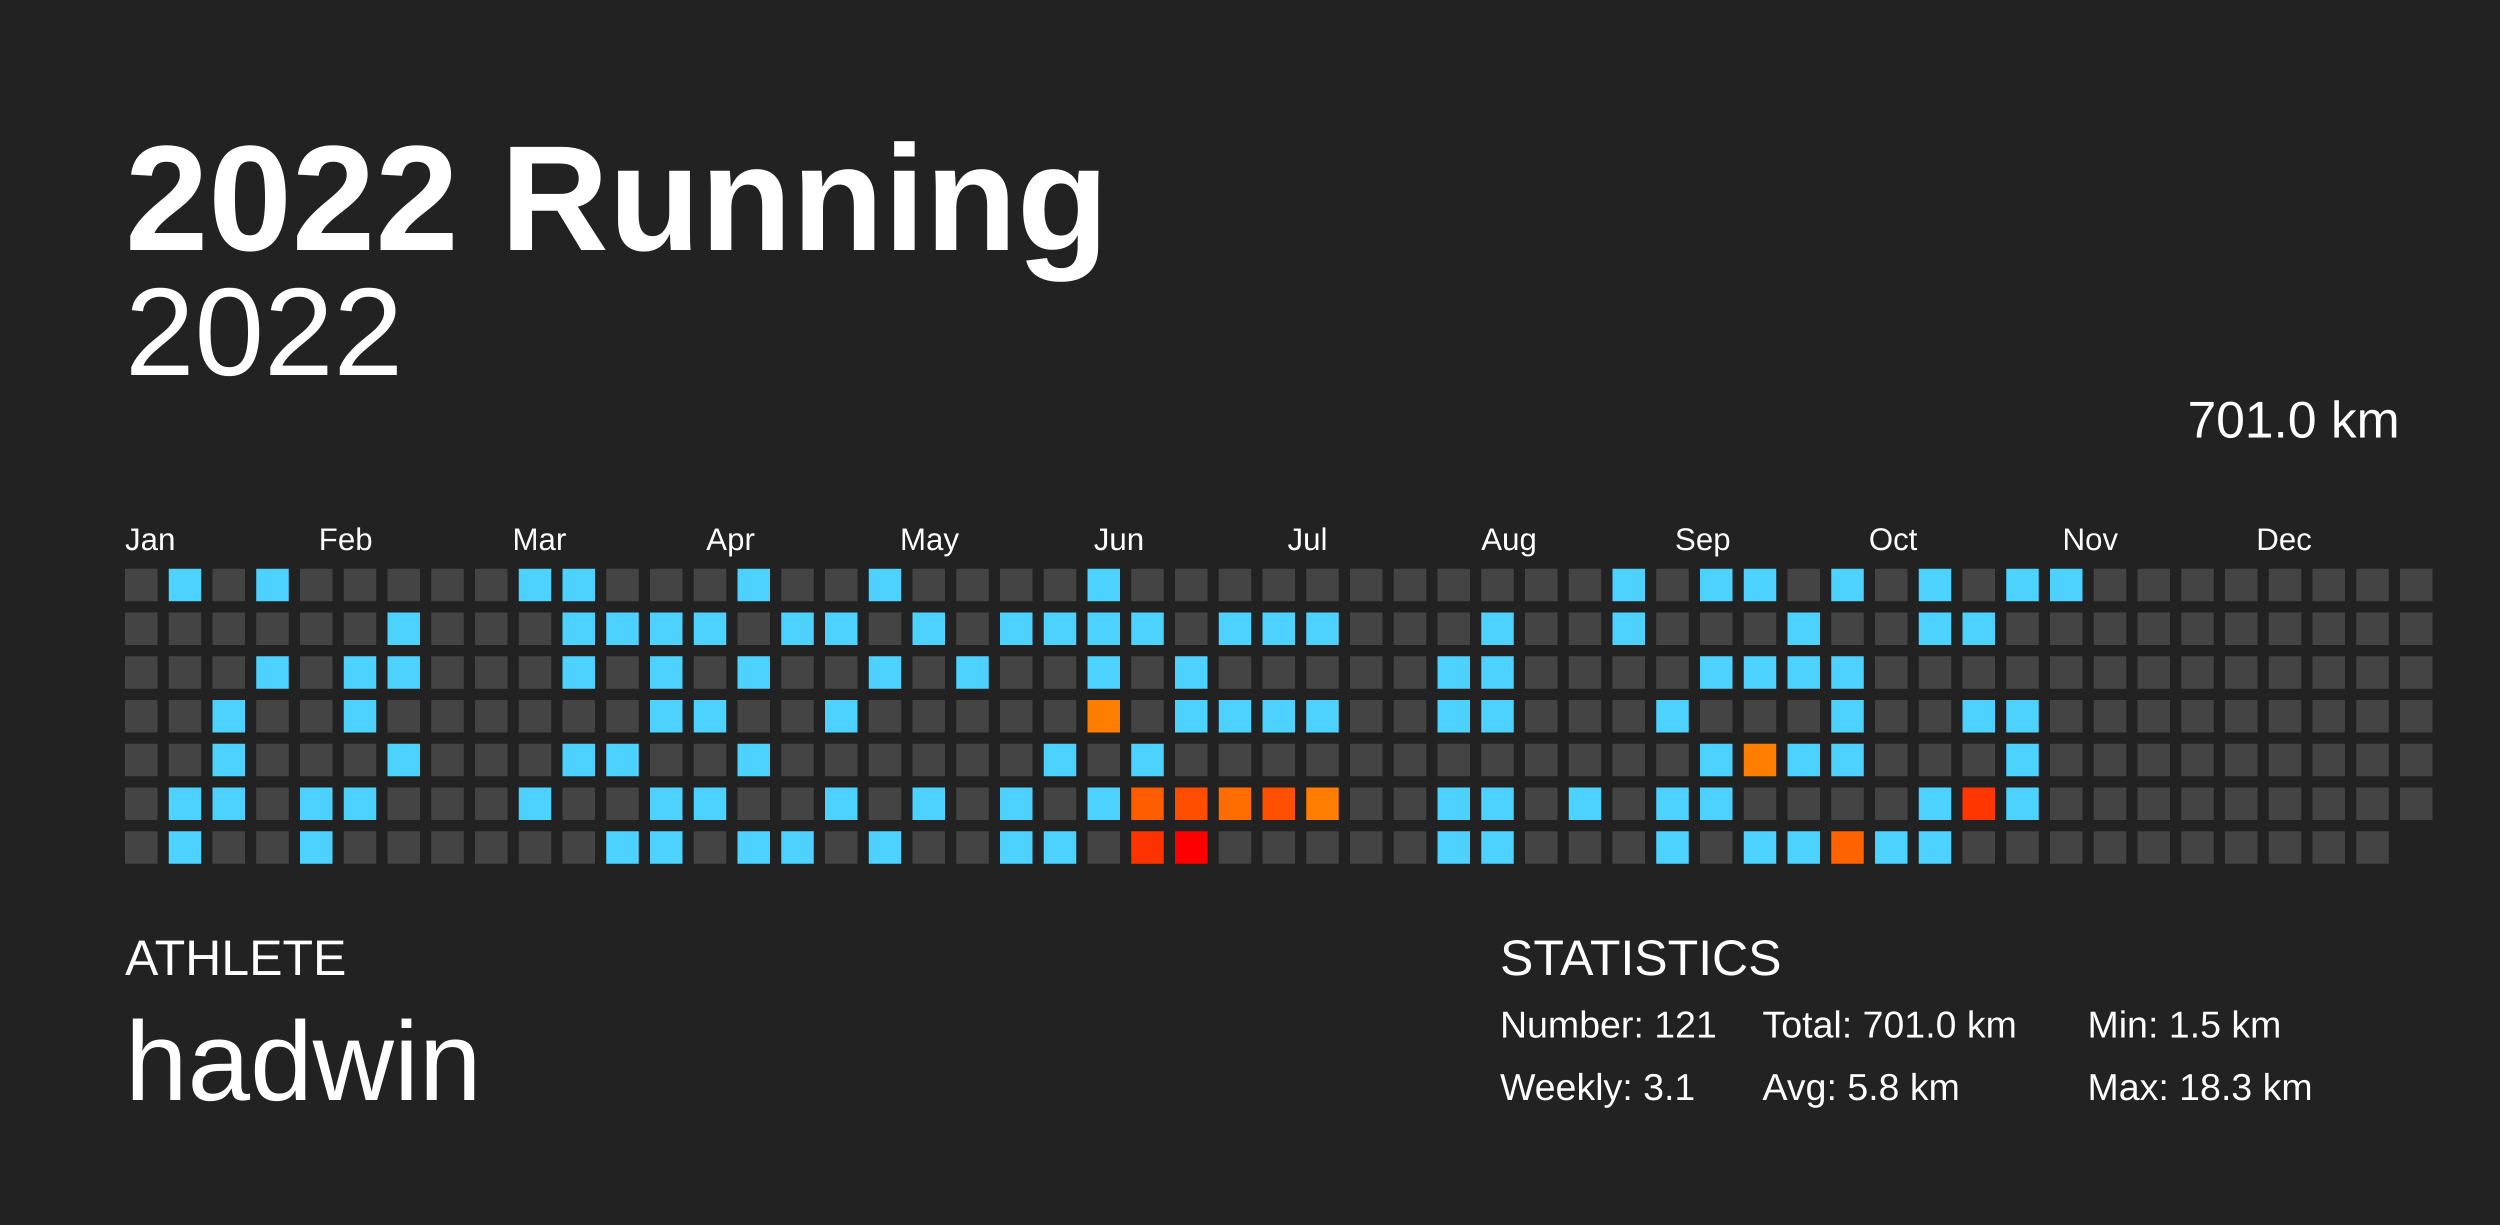
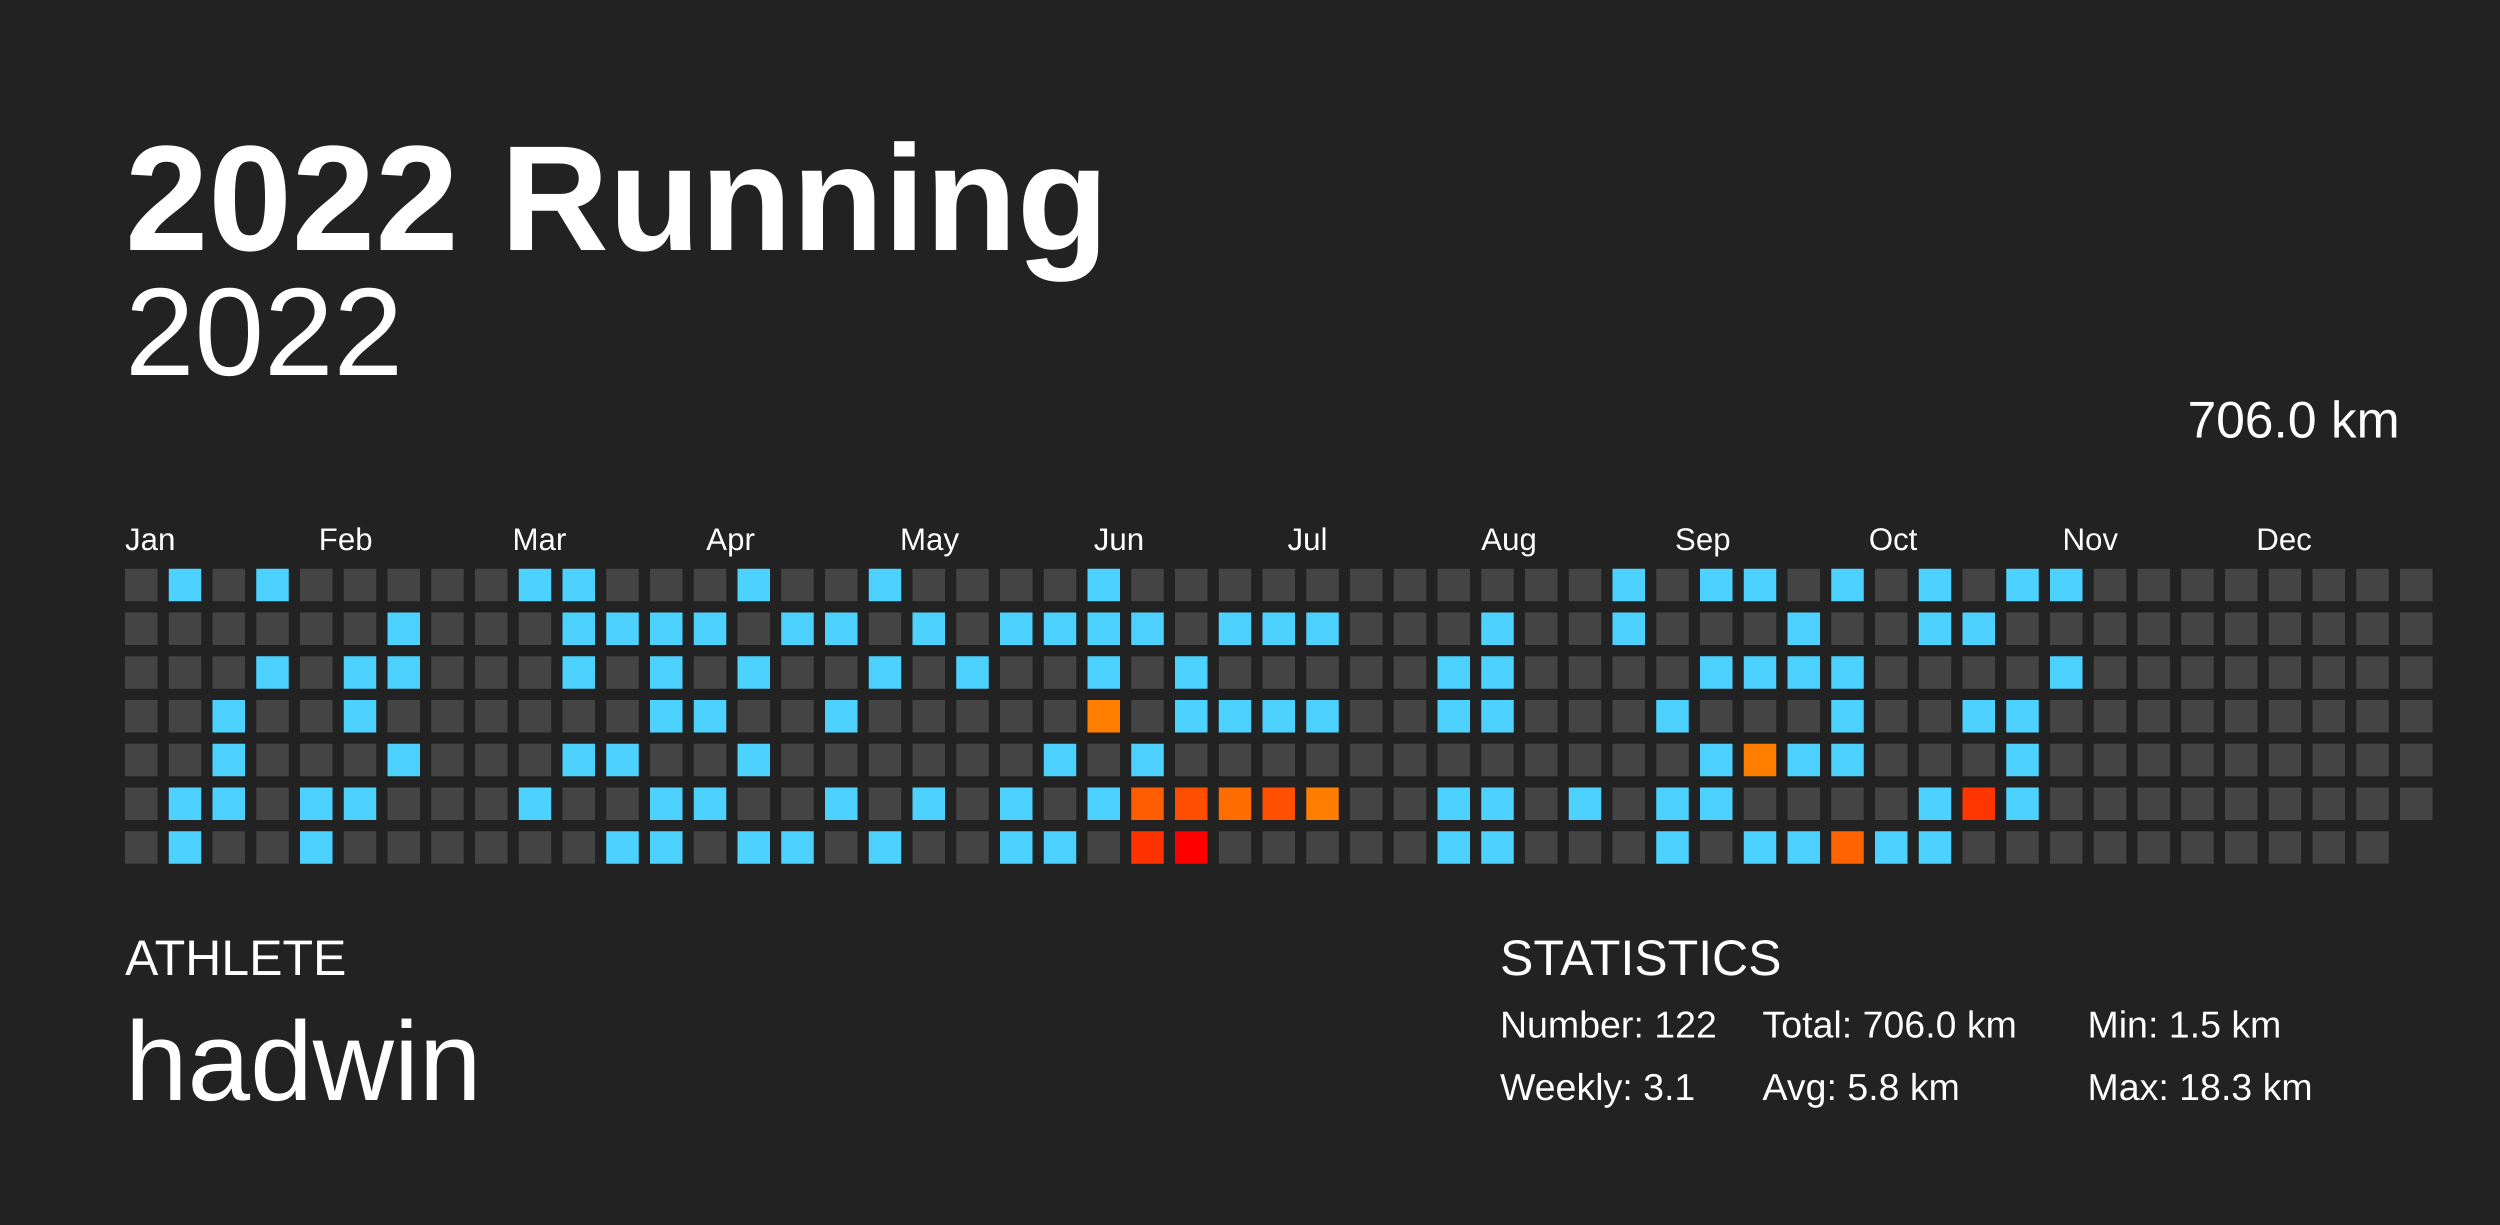
<svg xmlns="http://www.w3.org/2000/svg" baseProfile="full" height="98mm" version="1.1" viewBox="0,0,200,98" width="200mm">
  <defs />
  <rect fill="#222222" height="98" width="200" x="0" y="0" />
  <text fill="#FFFFFF" style="font-size:12px; font-family:Arial; font-weight:bold;" x="10" y="20">2022 Running</text>
  <text fill="#FFFFFF" style="font-size:4px; font-family:Arial" x="10" y="78">ATHLETE</text>
  <text fill="#FFFFFF" style="font-size:9px; font-family:Arial" x="10" y="88">hadwin</text>
  <text fill="#FFFFFF" style="font-size:4px; font-family:Arial" x="120" y="78">STATISTICS</text>
-   <text fill="#FFFFFF" style="font-size:3px; font-family:Arial" x="120" y="83">Number: 121</text>
+   <text fill="#FFFFFF" style="font-size:3px; font-family:Arial" x="120" y="83">Number: 122</text>
  <text fill="#FFFFFF" style="font-size:3px; font-family:Arial" x="120" y="88">Weekly: 3.1</text>
-   <text fill="#FFFFFF" style="font-size:3px; font-family:Arial" x="141" y="83">Total: 701.0 km</text>
+   <text fill="#FFFFFF" style="font-size:3px; font-family:Arial" x="141" y="83">Total: 706.0 km</text>
  <text fill="#FFFFFF" style="font-size:3px; font-family:Arial" x="141" y="88">Avg: 5.8 km</text>
  <text fill="#FFFFFF" style="font-size:3px; font-family:Arial" x="167" y="83">Min: 1.5 km</text>
  <text fill="#FFFFFF" style="font-size:3px; font-family:Arial" x="167" y="88">Max: 18.3 km</text>
  <text alignment-baseline="hanging" fill="#FFFFFF" style="font-size:10.0px; font-family:Arial;" x="10" y="30">2022</text>
-   <text alignment-baseline="hanging" fill="#FFFFFF" style="font-size:4.125px; font-family:Arial;" x="175" y="35">701.0 km</text>
+   <text alignment-baseline="hanging" fill="#FFFFFF" style="font-size:4.125px; font-family:Arial;" x="175" y="35">706.0 km</text>
  <text fill="#FFFFFF" style="font-size:2.5px; font-family:Arial" x="10.0" y="44">Jan</text>
  <text fill="#FFFFFF" style="font-size:2.5px; font-family:Arial" x="25.5" y="44">Feb</text>
  <text fill="#FFFFFF" style="font-size:2.5px; font-family:Arial" x="41.0" y="44">Mar</text>
  <text fill="#FFFFFF" style="font-size:2.5px; font-family:Arial" x="56.5" y="44">Apr</text>
  <text fill="#FFFFFF" style="font-size:2.5px; font-family:Arial" x="72.0" y="44">May</text>
  <text fill="#FFFFFF" style="font-size:2.5px; font-family:Arial" x="87.5" y="44">Jun</text>
  <text fill="#FFFFFF" style="font-size:2.5px; font-family:Arial" x="103.0" y="44">Jul</text>
  <text fill="#FFFFFF" style="font-size:2.5px; font-family:Arial" x="118.5" y="44">Aug</text>
  <text fill="#FFFFFF" style="font-size:2.5px; font-family:Arial" x="134.0" y="44">Sep</text>
  <text fill="#FFFFFF" style="font-size:2.5px; font-family:Arial" x="149.5" y="44">Oct</text>
  <text fill="#FFFFFF" style="font-size:2.5px; font-family:Arial" x="165.0" y="44">Nov</text>
  <text fill="#FFFFFF" style="font-size:2.5px; font-family:Arial" x="180.5" y="44">Dec</text>
  <rect fill="#444444" height="2.6" width="2.6" x="10.0" y="45.5" />
  <rect fill="#444444" height="2.6" width="2.6" x="10.0" y="49.0" />
  <rect fill="#444444" height="2.6" width="2.6" x="10.0" y="52.5" />
  <rect fill="#444444" height="2.6" width="2.6" x="10.0" y="56.0" />
  <rect fill="#444444" height="2.6" width="2.6" x="10.0" y="59.5" />
  <rect fill="#444444" height="2.6" width="2.6" x="10.0" y="63.0" />
  <rect fill="#444444" height="2.6" width="2.6" x="10.0" y="66.5" />
  <rect fill="#4dd2ff" height="2.6" width="2.6" x="13.5" y="45.5" />
  <rect fill="#444444" height="2.6" width="2.6" x="13.5" y="49.0" />
  <rect fill="#444444" height="2.6" width="2.6" x="13.5" y="52.5" />
  <rect fill="#444444" height="2.6" width="2.6" x="13.5" y="56.0" />
  <rect fill="#444444" height="2.6" width="2.6" x="13.5" y="59.5" />
  <rect fill="#4dd2ff" height="2.6" width="2.6" x="13.5" y="63.0" />
  <rect fill="#4dd2ff" height="2.6" width="2.6" x="13.5" y="66.5" />
  <rect fill="#444444" height="2.6" width="2.6" x="17.0" y="45.5" />
  <rect fill="#444444" height="2.6" width="2.6" x="17.0" y="49.0" />
  <rect fill="#444444" height="2.6" width="2.6" x="17.0" y="52.5" />
  <rect fill="#4dd2ff" height="2.6" width="2.6" x="17.0" y="56.0" />
  <rect fill="#4dd2ff" height="2.6" width="2.6" x="17.0" y="59.5" />
  <rect fill="#4dd2ff" height="2.6" width="2.6" x="17.0" y="63.0" />
  <rect fill="#444444" height="2.6" width="2.6" x="17.0" y="66.5" />
  <rect fill="#4dd2ff" height="2.6" width="2.6" x="20.5" y="45.5" />
  <rect fill="#444444" height="2.6" width="2.6" x="20.5" y="49.0" />
  <rect fill="#4dd2ff" height="2.6" width="2.6" x="20.5" y="52.5" />
  <rect fill="#444444" height="2.6" width="2.6" x="20.5" y="56.0" />
  <rect fill="#444444" height="2.6" width="2.6" x="20.5" y="59.5" />
  <rect fill="#444444" height="2.6" width="2.6" x="20.5" y="63.0" />
  <rect fill="#444444" height="2.6" width="2.6" x="20.5" y="66.5" />
  <rect fill="#444444" height="2.6" width="2.6" x="24.0" y="45.5" />
  <rect fill="#444444" height="2.6" width="2.6" x="24.0" y="49.0" />
  <rect fill="#444444" height="2.6" width="2.6" x="24.0" y="52.5" />
  <rect fill="#444444" height="2.6" width="2.6" x="24.0" y="56.0" />
  <rect fill="#444444" height="2.6" width="2.6" x="24.0" y="59.5" />
  <rect fill="#4dd2ff" height="2.6" width="2.6" x="24.0" y="63.0" />
  <rect fill="#4dd2ff" height="2.6" width="2.6" x="24.0" y="66.5" />
  <rect fill="#444444" height="2.6" width="2.6" x="27.5" y="45.5" />
  <rect fill="#444444" height="2.6" width="2.6" x="27.5" y="49.0" />
  <rect fill="#4dd2ff" height="2.6" width="2.6" x="27.5" y="52.5" />
  <rect fill="#4dd2ff" height="2.6" width="2.6" x="27.5" y="56.0" />
  <rect fill="#444444" height="2.6" width="2.6" x="27.5" y="59.5" />
  <rect fill="#4dd2ff" height="2.6" width="2.6" x="27.5" y="63.0" />
  <rect fill="#444444" height="2.6" width="2.6" x="27.5" y="66.5" />
  <rect fill="#444444" height="2.6" width="2.6" x="31.0" y="45.5" />
  <rect fill="#4dd2ff" height="2.6" width="2.6" x="31.0" y="49.0" />
  <rect fill="#4dd2ff" height="2.6" width="2.6" x="31.0" y="52.5" />
  <rect fill="#444444" height="2.6" width="2.6" x="31.0" y="56.0" />
  <rect fill="#4dd2ff" height="2.6" width="2.6" x="31.0" y="59.5" />
  <rect fill="#444444" height="2.6" width="2.6" x="31.0" y="63.0" />
  <rect fill="#444444" height="2.6" width="2.6" x="31.0" y="66.5" />
  <rect fill="#444444" height="2.6" width="2.6" x="34.5" y="45.5" />
  <rect fill="#444444" height="2.6" width="2.6" x="34.5" y="49.0" />
  <rect fill="#444444" height="2.6" width="2.6" x="34.5" y="52.5" />
  <rect fill="#444444" height="2.6" width="2.6" x="34.5" y="56.0" />
  <rect fill="#444444" height="2.6" width="2.6" x="34.5" y="59.5" />
  <rect fill="#444444" height="2.6" width="2.6" x="34.5" y="63.0" />
  <rect fill="#444444" height="2.6" width="2.6" x="34.5" y="66.5" />
  <rect fill="#444444" height="2.6" width="2.6" x="38.0" y="45.5" />
  <rect fill="#444444" height="2.6" width="2.6" x="38.0" y="49.0" />
  <rect fill="#444444" height="2.6" width="2.6" x="38.0" y="52.5" />
  <rect fill="#444444" height="2.6" width="2.6" x="38.0" y="56.0" />
  <rect fill="#444444" height="2.6" width="2.6" x="38.0" y="59.5" />
  <rect fill="#444444" height="2.6" width="2.6" x="38.0" y="63.0" />
  <rect fill="#444444" height="2.6" width="2.6" x="38.0" y="66.5" />
  <rect fill="#4dd2ff" height="2.6" width="2.6" x="41.5" y="45.5" />
  <rect fill="#444444" height="2.6" width="2.6" x="41.5" y="49.0" />
  <rect fill="#444444" height="2.6" width="2.6" x="41.5" y="52.5" />
  <rect fill="#444444" height="2.6" width="2.6" x="41.5" y="56.0" />
  <rect fill="#444444" height="2.6" width="2.6" x="41.5" y="59.5" />
  <rect fill="#4dd2ff" height="2.6" width="2.6" x="41.5" y="63.0" />
  <rect fill="#444444" height="2.6" width="2.6" x="41.5" y="66.5" />
  <rect fill="#4dd2ff" height="2.6" width="2.6" x="45.0" y="45.5" />
  <rect fill="#4dd2ff" height="2.6" width="2.6" x="45.0" y="49.0" />
  <rect fill="#4dd2ff" height="2.6" width="2.6" x="45.0" y="52.5" />
  <rect fill="#444444" height="2.6" width="2.6" x="45.0" y="56.0" />
  <rect fill="#4dd2ff" height="2.6" width="2.6" x="45.0" y="59.5" />
  <rect fill="#444444" height="2.6" width="2.6" x="45.0" y="63.0" />
  <rect fill="#444444" height="2.6" width="2.6" x="45.0" y="66.5" />
  <rect fill="#444444" height="2.6" width="2.6" x="48.5" y="45.5" />
  <rect fill="#4dd2ff" height="2.6" width="2.6" x="48.5" y="49.0" />
  <rect fill="#444444" height="2.6" width="2.6" x="48.5" y="52.5" />
  <rect fill="#444444" height="2.6" width="2.6" x="48.5" y="56.0" />
  <rect fill="#4dd2ff" height="2.6" width="2.6" x="48.5" y="59.5" />
  <rect fill="#444444" height="2.6" width="2.6" x="48.5" y="63.0" />
  <rect fill="#4dd2ff" height="2.6" width="2.6" x="48.5" y="66.5" />
  <rect fill="#444444" height="2.6" width="2.6" x="52.0" y="45.5" />
  <rect fill="#4dd2ff" height="2.6" width="2.6" x="52.0" y="49.0" />
  <rect fill="#4dd2ff" height="2.6" width="2.6" x="52.0" y="52.5" />
  <rect fill="#4dd2ff" height="2.6" width="2.6" x="52.0" y="56.0" />
  <rect fill="#444444" height="2.6" width="2.6" x="52.0" y="59.5" />
  <rect fill="#4dd2ff" height="2.6" width="2.6" x="52.0" y="63.0" />
  <rect fill="#4dd2ff" height="2.6" width="2.6" x="52.0" y="66.5" />
  <rect fill="#444444" height="2.6" width="2.6" x="55.5" y="45.5" />
  <rect fill="#4dd2ff" height="2.6" width="2.6" x="55.5" y="49.0" />
  <rect fill="#444444" height="2.6" width="2.6" x="55.5" y="52.5" />
  <rect fill="#4dd2ff" height="2.6" width="2.6" x="55.5" y="56.0" />
  <rect fill="#444444" height="2.6" width="2.6" x="55.5" y="59.5" />
  <rect fill="#4dd2ff" height="2.6" width="2.6" x="55.5" y="63.0" />
  <rect fill="#444444" height="2.6" width="2.6" x="55.5" y="66.5" />
  <rect fill="#4dd2ff" height="2.6" width="2.6" x="59.0" y="45.5" />
  <rect fill="#444444" height="2.6" width="2.6" x="59.0" y="49.0" />
  <rect fill="#4dd2ff" height="2.6" width="2.6" x="59.0" y="52.5" />
  <rect fill="#444444" height="2.6" width="2.6" x="59.0" y="56.0" />
  <rect fill="#4dd2ff" height="2.6" width="2.6" x="59.0" y="59.5" />
  <rect fill="#444444" height="2.6" width="2.6" x="59.0" y="63.0" />
  <rect fill="#4dd2ff" height="2.6" width="2.6" x="59.0" y="66.5" />
  <rect fill="#444444" height="2.6" width="2.6" x="62.5" y="45.5" />
  <rect fill="#4dd2ff" height="2.6" width="2.6" x="62.5" y="49.0" />
  <rect fill="#444444" height="2.6" width="2.6" x="62.5" y="52.5" />
  <rect fill="#444444" height="2.6" width="2.6" x="62.5" y="56.0" />
  <rect fill="#444444" height="2.6" width="2.6" x="62.5" y="59.5" />
  <rect fill="#444444" height="2.6" width="2.6" x="62.5" y="63.0" />
  <rect fill="#4dd2ff" height="2.6" width="2.6" x="62.5" y="66.5" />
  <rect fill="#444444" height="2.6" width="2.6" x="66.0" y="45.5" />
  <rect fill="#4dd2ff" height="2.6" width="2.6" x="66.0" y="49.0" />
  <rect fill="#444444" height="2.6" width="2.6" x="66.0" y="52.5" />
  <rect fill="#4dd2ff" height="2.6" width="2.6" x="66.0" y="56.0" />
  <rect fill="#444444" height="2.6" width="2.6" x="66.0" y="59.5" />
  <rect fill="#4dd2ff" height="2.6" width="2.6" x="66.0" y="63.0" />
  <rect fill="#444444" height="2.6" width="2.6" x="66.0" y="66.5" />
  <rect fill="#4dd2ff" height="2.6" width="2.6" x="69.5" y="45.5" />
  <rect fill="#444444" height="2.6" width="2.6" x="69.5" y="49.0" />
  <rect fill="#4dd2ff" height="2.6" width="2.6" x="69.5" y="52.5" />
  <rect fill="#444444" height="2.6" width="2.6" x="69.5" y="56.0" />
  <rect fill="#444444" height="2.6" width="2.6" x="69.5" y="59.5" />
  <rect fill="#444444" height="2.6" width="2.6" x="69.5" y="63.0" />
  <rect fill="#4dd2ff" height="2.6" width="2.6" x="69.5" y="66.5" />
  <rect fill="#444444" height="2.6" width="2.6" x="73.0" y="45.5" />
  <rect fill="#4dd2ff" height="2.6" width="2.6" x="73.0" y="49.0" />
  <rect fill="#444444" height="2.6" width="2.6" x="73.0" y="52.5" />
  <rect fill="#444444" height="2.6" width="2.6" x="73.0" y="56.0" />
  <rect fill="#444444" height="2.6" width="2.6" x="73.0" y="59.5" />
  <rect fill="#4dd2ff" height="2.6" width="2.6" x="73.0" y="63.0" />
  <rect fill="#444444" height="2.6" width="2.6" x="73.0" y="66.5" />
  <rect fill="#444444" height="2.6" width="2.6" x="76.5" y="45.5" />
  <rect fill="#444444" height="2.6" width="2.6" x="76.5" y="49.0" />
  <rect fill="#4dd2ff" height="2.6" width="2.6" x="76.5" y="52.5" />
  <rect fill="#444444" height="2.6" width="2.6" x="76.5" y="56.0" />
  <rect fill="#444444" height="2.6" width="2.6" x="76.5" y="59.5" />
  <rect fill="#444444" height="2.6" width="2.6" x="76.5" y="63.0" />
  <rect fill="#444444" height="2.6" width="2.6" x="76.5" y="66.5" />
  <rect fill="#444444" height="2.6" width="2.6" x="80.0" y="45.5" />
  <rect fill="#4dd2ff" height="2.6" width="2.6" x="80.0" y="49.0" />
  <rect fill="#444444" height="2.6" width="2.6" x="80.0" y="52.5" />
  <rect fill="#444444" height="2.6" width="2.6" x="80.0" y="56.0" />
  <rect fill="#444444" height="2.6" width="2.6" x="80.0" y="59.5" />
  <rect fill="#4dd2ff" height="2.6" width="2.6" x="80.0" y="63.0" />
  <rect fill="#4dd2ff" height="2.6" width="2.6" x="80.0" y="66.5" />
  <rect fill="#444444" height="2.6" width="2.6" x="83.5" y="45.5" />
  <rect fill="#4dd2ff" height="2.6" width="2.6" x="83.5" y="49.0" />
  <rect fill="#444444" height="2.6" width="2.6" x="83.5" y="52.5" />
  <rect fill="#444444" height="2.6" width="2.6" x="83.5" y="56.0" />
  <rect fill="#4dd2ff" height="2.6" width="2.6" x="83.5" y="59.5" />
  <rect fill="#444444" height="2.6" width="2.6" x="83.5" y="63.0" />
  <rect fill="#4dd2ff" height="2.6" width="2.6" x="83.5" y="66.5" />
  <rect fill="#4dd2ff" height="2.6" width="2.6" x="87.0" y="45.5" />
  <rect fill="#4dd2ff" height="2.6" width="2.6" x="87.0" y="49.0" />
  <rect fill="#4dd2ff" height="2.6" width="2.6" x="87.0" y="52.5" />
  <rect fill="#ff7e00" height="2.6" width="2.6" x="87.0" y="56.0" />
  <rect fill="#444444" height="2.6" width="2.6" x="87.0" y="59.5" />
  <rect fill="#4dd2ff" height="2.6" width="2.6" x="87.0" y="63.0" />
  <rect fill="#444444" height="2.6" width="2.6" x="87.0" y="66.5" />
  <rect fill="#444444" height="2.6" width="2.6" x="90.5" y="45.5" />
  <rect fill="#4dd2ff" height="2.6" width="2.6" x="90.5" y="49.0" />
  <rect fill="#444444" height="2.6" width="2.6" x="90.5" y="52.5" />
  <rect fill="#444444" height="2.6" width="2.6" x="90.5" y="56.0" />
  <rect fill="#4dd2ff" height="2.6" width="2.6" x="90.5" y="59.5" />
  <rect fill="#ff5d00" height="2.6" width="2.6" x="90.5" y="63.0" />
  <rect fill="#ff3300" height="2.6" width="2.6" x="90.5" y="66.5" />
  <rect fill="#444444" height="2.6" width="2.6" x="94.0" y="45.5" />
  <rect fill="#444444" height="2.6" width="2.6" x="94.0" y="49.0" />
  <rect fill="#4dd2ff" height="2.6" width="2.6" x="94.0" y="52.5" />
  <rect fill="#4dd2ff" height="2.6" width="2.6" x="94.0" y="56.0" />
  <rect fill="#444444" height="2.6" width="2.6" x="94.0" y="59.5" />
  <rect fill="#ff4e00" height="2.6" width="2.6" x="94.0" y="63.0" />
  <rect fill="#ff0000" height="2.6" width="2.6" x="94.0" y="66.5" />
  <rect fill="#444444" height="2.6" width="2.6" x="97.5" y="45.5" />
  <rect fill="#4dd2ff" height="2.6" width="2.6" x="97.5" y="49.0" />
  <rect fill="#444444" height="2.6" width="2.6" x="97.5" y="52.5" />
  <rect fill="#4dd2ff" height="2.6" width="2.6" x="97.5" y="56.0" />
  <rect fill="#444444" height="2.6" width="2.6" x="97.5" y="59.5" />
  <rect fill="#ff6c00" height="2.6" width="2.6" x="97.5" y="63.0" />
  <rect fill="#444444" height="2.6" width="2.6" x="97.5" y="66.5" />
  <rect fill="#444444" height="2.6" width="2.6" x="101.0" y="45.5" />
  <rect fill="#4dd2ff" height="2.6" width="2.6" x="101.0" y="49.0" />
  <rect fill="#444444" height="2.6" width="2.6" x="101.0" y="52.5" />
  <rect fill="#4dd2ff" height="2.6" width="2.6" x="101.0" y="56.0" />
  <rect fill="#444444" height="2.6" width="2.6" x="101.0" y="59.5" />
  <rect fill="#ff4f00" height="2.6" width="2.6" x="101.0" y="63.0" />
  <rect fill="#444444" height="2.6" width="2.6" x="101.0" y="66.5" />
  <rect fill="#444444" height="2.6" width="2.6" x="104.5" y="45.5" />
  <rect fill="#4dd2ff" height="2.6" width="2.6" x="104.5" y="49.0" />
  <rect fill="#444444" height="2.6" width="2.6" x="104.5" y="52.5" />
  <rect fill="#4dd2ff" height="2.6" width="2.6" x="104.5" y="56.0" />
  <rect fill="#444444" height="2.6" width="2.6" x="104.5" y="59.5" />
  <rect fill="#ff7d00" height="2.6" width="2.6" x="104.5" y="63.0" />
  <rect fill="#444444" height="2.6" width="2.6" x="104.5" y="66.5" />
  <rect fill="#444444" height="2.6" width="2.6" x="108.0" y="45.5" />
  <rect fill="#444444" height="2.6" width="2.6" x="108.0" y="49.0" />
  <rect fill="#444444" height="2.6" width="2.6" x="108.0" y="52.5" />
  <rect fill="#444444" height="2.6" width="2.6" x="108.0" y="56.0" />
  <rect fill="#444444" height="2.6" width="2.6" x="108.0" y="59.5" />
  <rect fill="#444444" height="2.6" width="2.6" x="108.0" y="63.0" />
  <rect fill="#444444" height="2.6" width="2.6" x="108.0" y="66.5" />
  <rect fill="#444444" height="2.6" width="2.6" x="111.5" y="45.5" />
  <rect fill="#444444" height="2.6" width="2.6" x="111.5" y="49.0" />
  <rect fill="#444444" height="2.6" width="2.6" x="111.5" y="52.5" />
  <rect fill="#444444" height="2.6" width="2.6" x="111.5" y="56.0" />
  <rect fill="#444444" height="2.6" width="2.6" x="111.5" y="59.5" />
  <rect fill="#444444" height="2.6" width="2.6" x="111.5" y="63.0" />
  <rect fill="#444444" height="2.6" width="2.6" x="111.5" y="66.5" />
  <rect fill="#444444" height="2.6" width="2.6" x="115.0" y="45.5" />
  <rect fill="#444444" height="2.6" width="2.6" x="115.0" y="49.0" />
  <rect fill="#4dd2ff" height="2.6" width="2.6" x="115.0" y="52.5" />
  <rect fill="#4dd2ff" height="2.6" width="2.6" x="115.0" y="56.0" />
  <rect fill="#444444" height="2.6" width="2.6" x="115.0" y="59.5" />
  <rect fill="#4dd2ff" height="2.6" width="2.6" x="115.0" y="63.0" />
  <rect fill="#4dd2ff" height="2.6" width="2.6" x="115.0" y="66.5" />
  <rect fill="#444444" height="2.6" width="2.6" x="118.5" y="45.5" />
  <rect fill="#4dd2ff" height="2.6" width="2.6" x="118.5" y="49.0" />
  <rect fill="#4dd2ff" height="2.6" width="2.6" x="118.5" y="52.5" />
  <rect fill="#4dd2ff" height="2.6" width="2.6" x="118.5" y="56.0" />
  <rect fill="#444444" height="2.6" width="2.6" x="118.5" y="59.5" />
  <rect fill="#4dd2ff" height="2.6" width="2.6" x="118.5" y="63.0" />
  <rect fill="#4dd2ff" height="2.6" width="2.6" x="118.5" y="66.5" />
  <rect fill="#444444" height="2.6" width="2.6" x="122.0" y="45.5" />
  <rect fill="#444444" height="2.6" width="2.6" x="122.0" y="49.0" />
  <rect fill="#444444" height="2.6" width="2.6" x="122.0" y="52.5" />
  <rect fill="#444444" height="2.6" width="2.6" x="122.0" y="56.0" />
  <rect fill="#444444" height="2.6" width="2.6" x="122.0" y="59.5" />
  <rect fill="#444444" height="2.6" width="2.6" x="122.0" y="63.0" />
  <rect fill="#444444" height="2.6" width="2.6" x="122.0" y="66.5" />
  <rect fill="#444444" height="2.6" width="2.6" x="125.5" y="45.5" />
  <rect fill="#444444" height="2.6" width="2.6" x="125.5" y="49.0" />
  <rect fill="#444444" height="2.6" width="2.6" x="125.5" y="52.5" />
  <rect fill="#444444" height="2.6" width="2.6" x="125.5" y="56.0" />
  <rect fill="#444444" height="2.6" width="2.6" x="125.5" y="59.5" />
  <rect fill="#4dd2ff" height="2.6" width="2.6" x="125.5" y="63.0" />
  <rect fill="#444444" height="2.6" width="2.6" x="125.5" y="66.5" />
  <rect fill="#4dd2ff" height="2.6" width="2.6" x="129.0" y="45.5" />
  <rect fill="#4dd2ff" height="2.6" width="2.6" x="129.0" y="49.0" />
  <rect fill="#444444" height="2.6" width="2.6" x="129.0" y="52.5" />
  <rect fill="#444444" height="2.6" width="2.6" x="129.0" y="56.0" />
  <rect fill="#444444" height="2.6" width="2.6" x="129.0" y="59.5" />
  <rect fill="#444444" height="2.6" width="2.6" x="129.0" y="63.0" />
  <rect fill="#444444" height="2.6" width="2.6" x="129.0" y="66.5" />
  <rect fill="#444444" height="2.6" width="2.6" x="132.5" y="45.5" />
  <rect fill="#444444" height="2.6" width="2.6" x="132.5" y="49.0" />
  <rect fill="#444444" height="2.6" width="2.6" x="132.5" y="52.5" />
  <rect fill="#4dd2ff" height="2.6" width="2.6" x="132.5" y="56.0" />
  <rect fill="#444444" height="2.6" width="2.6" x="132.5" y="59.5" />
  <rect fill="#4dd2ff" height="2.6" width="2.6" x="132.5" y="63.0" />
  <rect fill="#4dd2ff" height="2.6" width="2.6" x="132.5" y="66.5" />
  <rect fill="#4dd2ff" height="2.6" width="2.6" x="136.0" y="45.5" />
  <rect fill="#444444" height="2.6" width="2.6" x="136.0" y="49.0" />
  <rect fill="#4dd2ff" height="2.6" width="2.6" x="136.0" y="52.5" />
  <rect fill="#444444" height="2.6" width="2.6" x="136.0" y="56.0" />
  <rect fill="#4dd2ff" height="2.6" width="2.6" x="136.0" y="59.5" />
  <rect fill="#4dd2ff" height="2.6" width="2.6" x="136.0" y="63.0" />
  <rect fill="#444444" height="2.6" width="2.6" x="136.0" y="66.5" />
  <rect fill="#4dd2ff" height="2.6" width="2.6" x="139.5" y="45.5" />
  <rect fill="#444444" height="2.6" width="2.6" x="139.5" y="49.0" />
  <rect fill="#4dd2ff" height="2.6" width="2.6" x="139.5" y="52.5" />
  <rect fill="#444444" height="2.6" width="2.6" x="139.5" y="56.0" />
  <rect fill="#ff7e00" height="2.6" width="2.6" x="139.5" y="59.5" />
  <rect fill="#444444" height="2.6" width="2.6" x="139.5" y="63.0" />
  <rect fill="#4dd2ff" height="2.6" width="2.6" x="139.5" y="66.5" />
  <rect fill="#444444" height="2.6" width="2.6" x="143.0" y="45.5" />
  <rect fill="#4dd2ff" height="2.6" width="2.6" x="143.0" y="49.0" />
  <rect fill="#4dd2ff" height="2.6" width="2.6" x="143.0" y="52.5" />
  <rect fill="#444444" height="2.6" width="2.6" x="143.0" y="56.0" />
  <rect fill="#4dd2ff" height="2.6" width="2.6" x="143.0" y="59.5" />
  <rect fill="#444444" height="2.6" width="2.6" x="143.0" y="63.0" />
  <rect fill="#4dd2ff" height="2.6" width="2.6" x="143.0" y="66.5" />
  <rect fill="#4dd2ff" height="2.6" width="2.6" x="146.5" y="45.5" />
  <rect fill="#444444" height="2.6" width="2.6" x="146.5" y="49.0" />
  <rect fill="#4dd2ff" height="2.6" width="2.6" x="146.5" y="52.5" />
  <rect fill="#4dd2ff" height="2.6" width="2.6" x="146.5" y="56.0" />
  <rect fill="#4dd2ff" height="2.6" width="2.6" x="146.5" y="59.5" />
  <rect fill="#444444" height="2.6" width="2.6" x="146.5" y="63.0" />
  <rect fill="#ff6300" height="2.6" width="2.6" x="146.5" y="66.5" />
  <rect fill="#444444" height="2.6" width="2.6" x="150.0" y="45.5" />
  <rect fill="#444444" height="2.6" width="2.6" x="150.0" y="49.0" />
  <rect fill="#444444" height="2.6" width="2.6" x="150.0" y="52.5" />
  <rect fill="#444444" height="2.6" width="2.6" x="150.0" y="56.0" />
  <rect fill="#444444" height="2.6" width="2.6" x="150.0" y="59.5" />
  <rect fill="#444444" height="2.6" width="2.6" x="150.0" y="63.0" />
  <rect fill="#4dd2ff" height="2.6" width="2.6" x="150.0" y="66.5" />
  <rect fill="#4dd2ff" height="2.6" width="2.6" x="153.5" y="45.5" />
  <rect fill="#4dd2ff" height="2.6" width="2.6" x="153.5" y="49.0" />
  <rect fill="#444444" height="2.6" width="2.6" x="153.5" y="52.5" />
  <rect fill="#444444" height="2.6" width="2.6" x="153.5" y="56.0" />
  <rect fill="#444444" height="2.6" width="2.6" x="153.5" y="59.5" />
  <rect fill="#4dd2ff" height="2.6" width="2.6" x="153.5" y="63.0" />
  <rect fill="#4dd2ff" height="2.6" width="2.6" x="153.5" y="66.5" />
  <rect fill="#444444" height="2.6" width="2.6" x="157.0" y="45.5" />
  <rect fill="#4dd2ff" height="2.6" width="2.6" x="157.0" y="49.0" />
  <rect fill="#444444" height="2.6" width="2.6" x="157.0" y="52.5" />
  <rect fill="#4dd2ff" height="2.6" width="2.6" x="157.0" y="56.0" />
  <rect fill="#444444" height="2.6" width="2.6" x="157.0" y="59.5" />
  <rect fill="#ff3600" height="2.6" width="2.6" x="157.0" y="63.0" />
  <rect fill="#444444" height="2.6" width="2.6" x="157.0" y="66.5" />
  <rect fill="#4dd2ff" height="2.6" width="2.6" x="160.5" y="45.5" />
  <rect fill="#444444" height="2.6" width="2.6" x="160.5" y="49.0" />
  <rect fill="#444444" height="2.6" width="2.6" x="160.5" y="52.5" />
  <rect fill="#4dd2ff" height="2.6" width="2.6" x="160.5" y="56.0" />
  <rect fill="#4dd2ff" height="2.6" width="2.6" x="160.5" y="59.5" />
  <rect fill="#4dd2ff" height="2.6" width="2.6" x="160.5" y="63.0" />
  <rect fill="#444444" height="2.6" width="2.6" x="160.5" y="66.5" />
  <rect fill="#4dd2ff" height="2.6" width="2.6" x="164.0" y="45.5" />
  <rect fill="#444444" height="2.6" width="2.6" x="164.0" y="49.0" />
-   <rect fill="#444444" height="2.6" width="2.6" x="164.0" y="52.5" />
+   <rect fill="#4dd2ff" height="2.6" width="2.6" x="164.0" y="52.5" />
  <rect fill="#444444" height="2.6" width="2.6" x="164.0" y="56.0" />
  <rect fill="#444444" height="2.6" width="2.6" x="164.0" y="59.5" />
  <rect fill="#444444" height="2.6" width="2.6" x="164.0" y="63.0" />
  <rect fill="#444444" height="2.6" width="2.6" x="164.0" y="66.5" />
  <rect fill="#444444" height="2.6" width="2.6" x="167.5" y="45.5" />
  <rect fill="#444444" height="2.6" width="2.6" x="167.5" y="49.0" />
  <rect fill="#444444" height="2.6" width="2.6" x="167.5" y="52.5" />
  <rect fill="#444444" height="2.6" width="2.6" x="167.5" y="56.0" />
  <rect fill="#444444" height="2.6" width="2.6" x="167.5" y="59.5" />
  <rect fill="#444444" height="2.6" width="2.6" x="167.5" y="63.0" />
  <rect fill="#444444" height="2.6" width="2.6" x="167.5" y="66.5" />
  <rect fill="#444444" height="2.6" width="2.6" x="171.0" y="45.5" />
  <rect fill="#444444" height="2.6" width="2.6" x="171.0" y="49.0" />
  <rect fill="#444444" height="2.6" width="2.6" x="171.0" y="52.5" />
  <rect fill="#444444" height="2.6" width="2.6" x="171.0" y="56.0" />
  <rect fill="#444444" height="2.6" width="2.6" x="171.0" y="59.5" />
  <rect fill="#444444" height="2.6" width="2.6" x="171.0" y="63.0" />
  <rect fill="#444444" height="2.6" width="2.6" x="171.0" y="66.5" />
  <rect fill="#444444" height="2.6" width="2.6" x="174.5" y="45.5" />
  <rect fill="#444444" height="2.6" width="2.6" x="174.5" y="49.0" />
  <rect fill="#444444" height="2.6" width="2.6" x="174.5" y="52.5" />
  <rect fill="#444444" height="2.6" width="2.6" x="174.5" y="56.0" />
  <rect fill="#444444" height="2.6" width="2.6" x="174.5" y="59.5" />
  <rect fill="#444444" height="2.6" width="2.6" x="174.5" y="63.0" />
  <rect fill="#444444" height="2.6" width="2.6" x="174.5" y="66.5" />
  <rect fill="#444444" height="2.6" width="2.6" x="178.0" y="45.5" />
  <rect fill="#444444" height="2.6" width="2.6" x="178.0" y="49.0" />
  <rect fill="#444444" height="2.6" width="2.6" x="178.0" y="52.5" />
  <rect fill="#444444" height="2.6" width="2.6" x="178.0" y="56.0" />
  <rect fill="#444444" height="2.6" width="2.6" x="178.0" y="59.5" />
  <rect fill="#444444" height="2.6" width="2.6" x="178.0" y="63.0" />
  <rect fill="#444444" height="2.6" width="2.6" x="178.0" y="66.5" />
  <rect fill="#444444" height="2.6" width="2.6" x="181.5" y="45.5" />
  <rect fill="#444444" height="2.6" width="2.6" x="181.5" y="49.0" />
  <rect fill="#444444" height="2.6" width="2.6" x="181.5" y="52.5" />
  <rect fill="#444444" height="2.6" width="2.6" x="181.5" y="56.0" />
  <rect fill="#444444" height="2.6" width="2.6" x="181.5" y="59.5" />
  <rect fill="#444444" height="2.6" width="2.6" x="181.5" y="63.0" />
  <rect fill="#444444" height="2.6" width="2.6" x="181.5" y="66.5" />
  <rect fill="#444444" height="2.6" width="2.6" x="185.0" y="45.5" />
  <rect fill="#444444" height="2.6" width="2.6" x="185.0" y="49.0" />
  <rect fill="#444444" height="2.6" width="2.6" x="185.0" y="52.5" />
  <rect fill="#444444" height="2.6" width="2.6" x="185.0" y="56.0" />
  <rect fill="#444444" height="2.6" width="2.6" x="185.0" y="59.5" />
  <rect fill="#444444" height="2.6" width="2.6" x="185.0" y="63.0" />
  <rect fill="#444444" height="2.6" width="2.6" x="185.0" y="66.5" />
  <rect fill="#444444" height="2.6" width="2.6" x="188.5" y="45.5" />
  <rect fill="#444444" height="2.6" width="2.6" x="188.5" y="49.0" />
  <rect fill="#444444" height="2.6" width="2.6" x="188.5" y="52.5" />
  <rect fill="#444444" height="2.6" width="2.6" x="188.5" y="56.0" />
  <rect fill="#444444" height="2.6" width="2.6" x="188.5" y="59.5" />
  <rect fill="#444444" height="2.6" width="2.6" x="188.5" y="63.0" />
  <rect fill="#444444" height="2.6" width="2.6" x="188.5" y="66.5" />
  <rect fill="#444444" height="2.6" width="2.6" x="192.0" y="45.5" />
  <rect fill="#444444" height="2.6" width="2.6" x="192.0" y="49.0" />
  <rect fill="#444444" height="2.6" width="2.6" x="192.0" y="52.5" />
  <rect fill="#444444" height="2.6" width="2.6" x="192.0" y="56.0" />
  <rect fill="#444444" height="2.6" width="2.6" x="192.0" y="59.5" />
  <rect fill="#444444" height="2.6" width="2.6" x="192.0" y="63.0" />
</svg>
